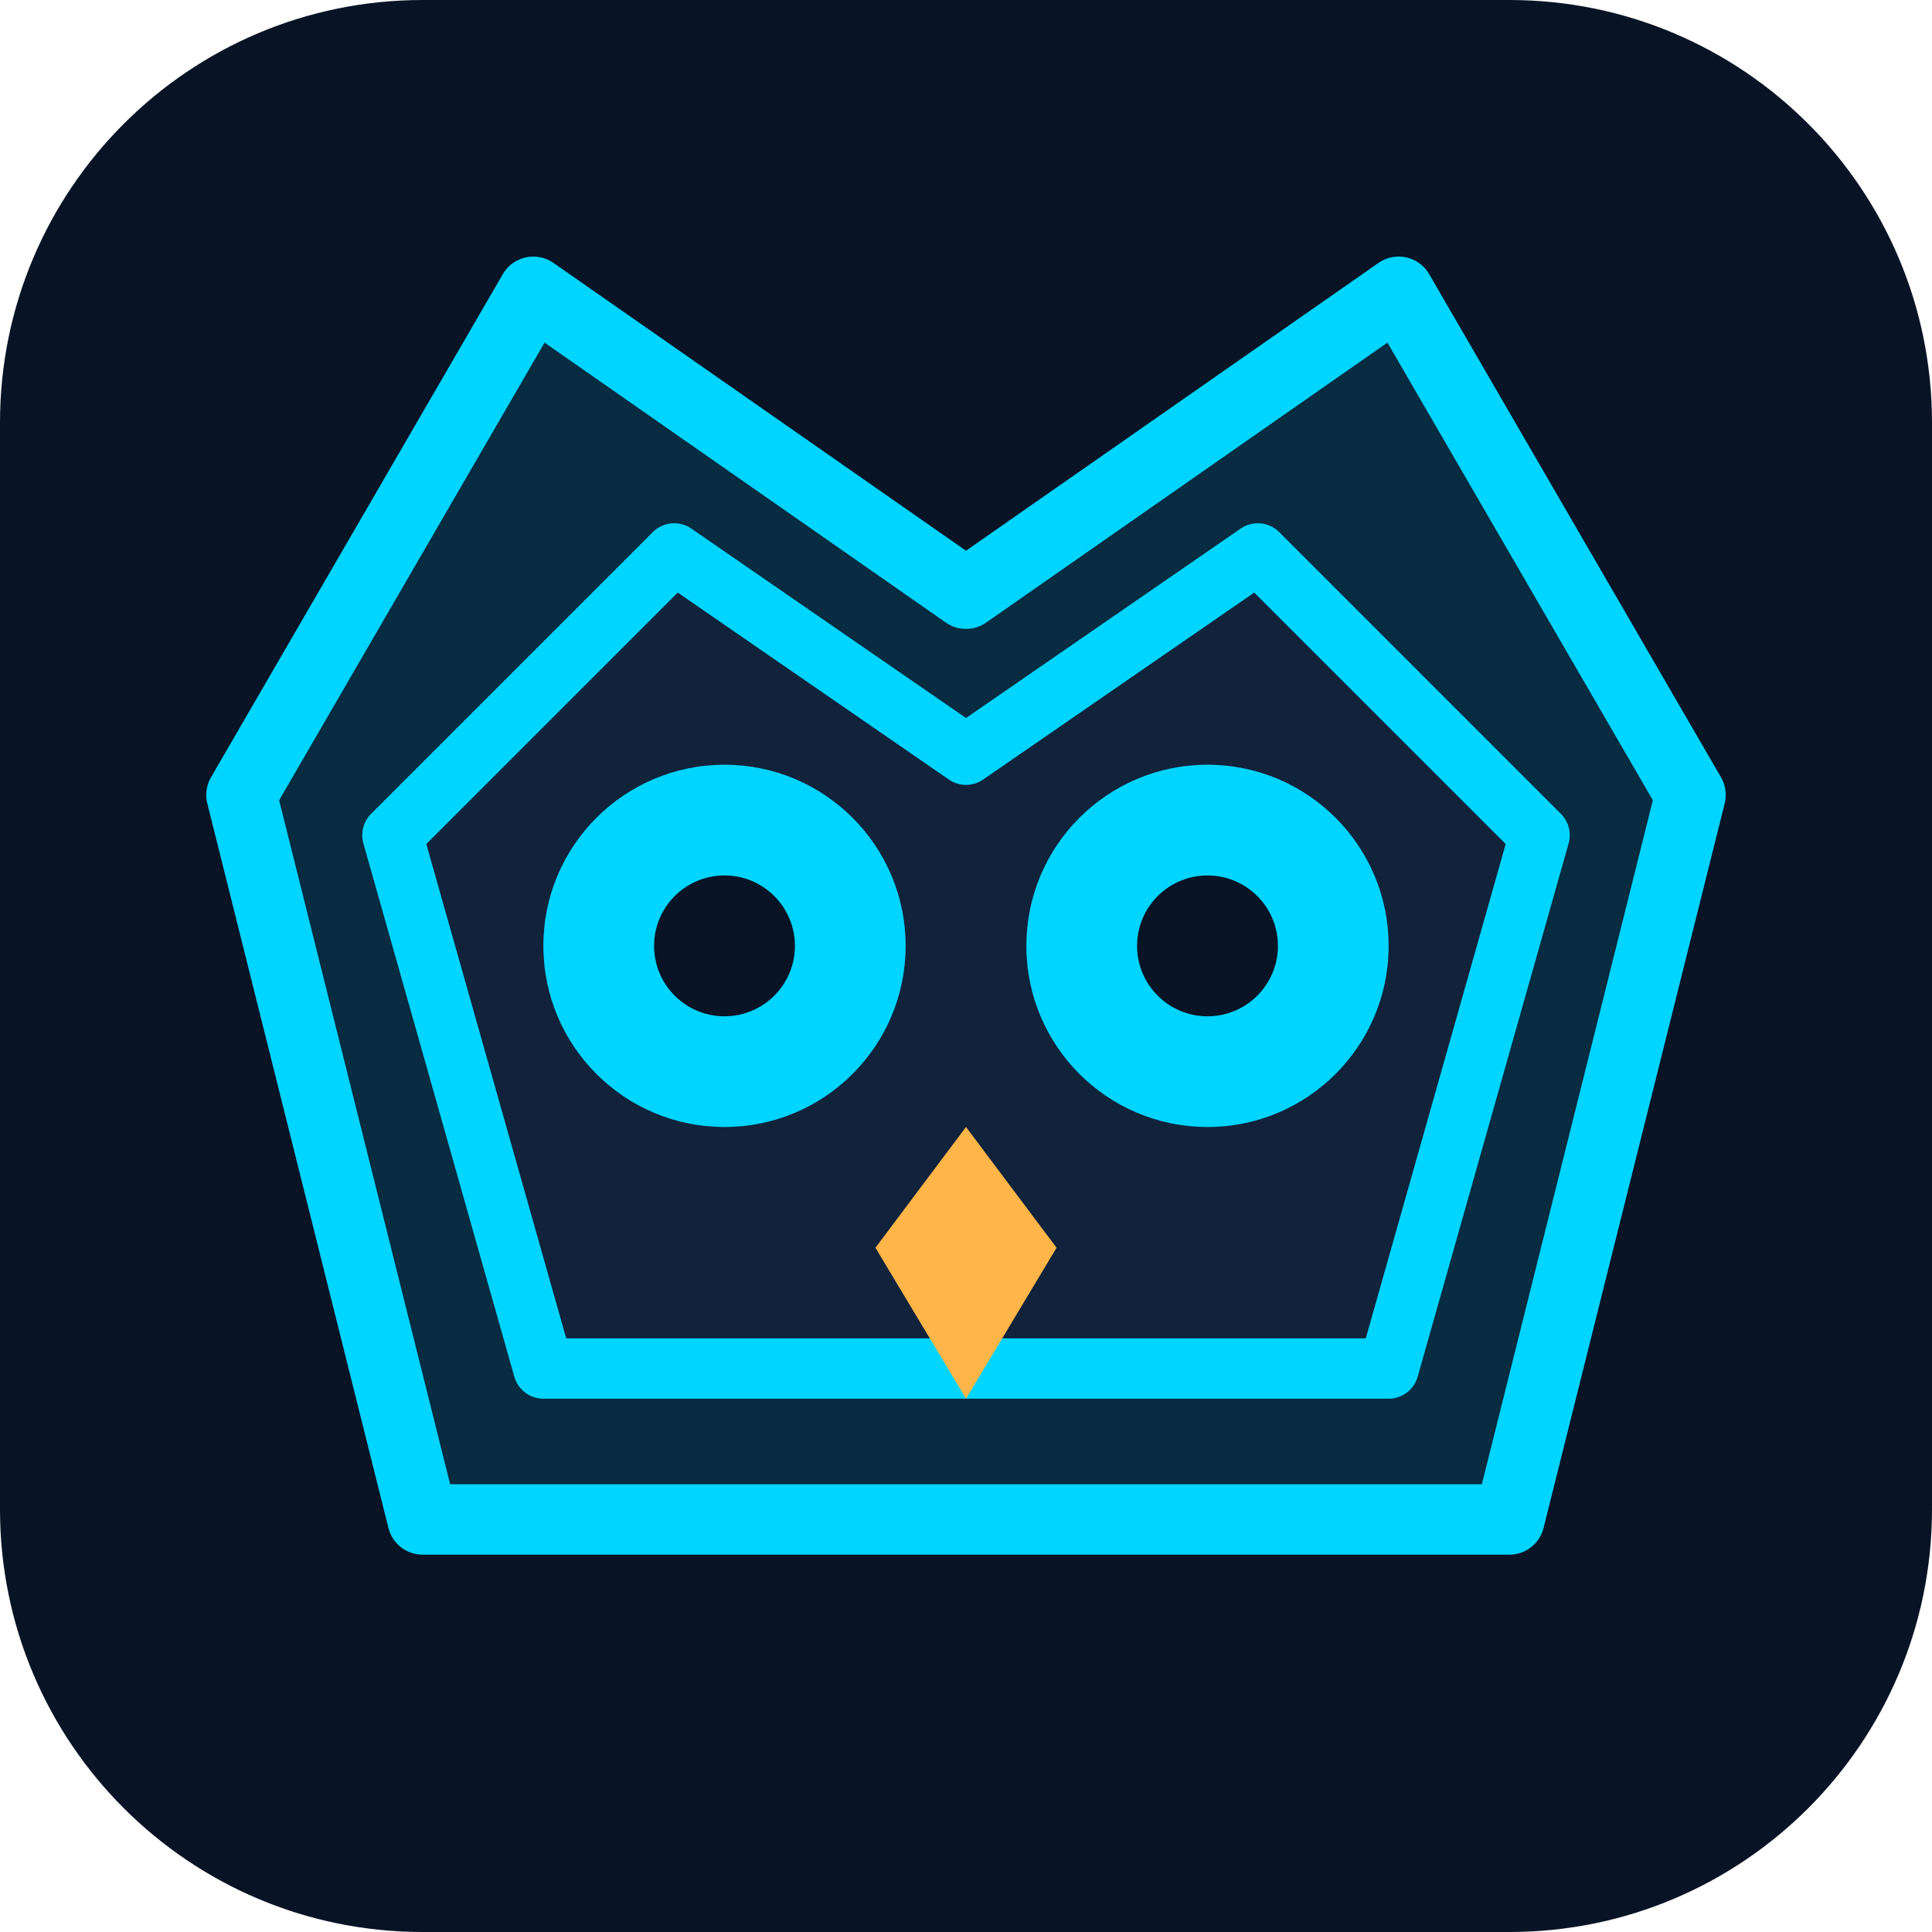
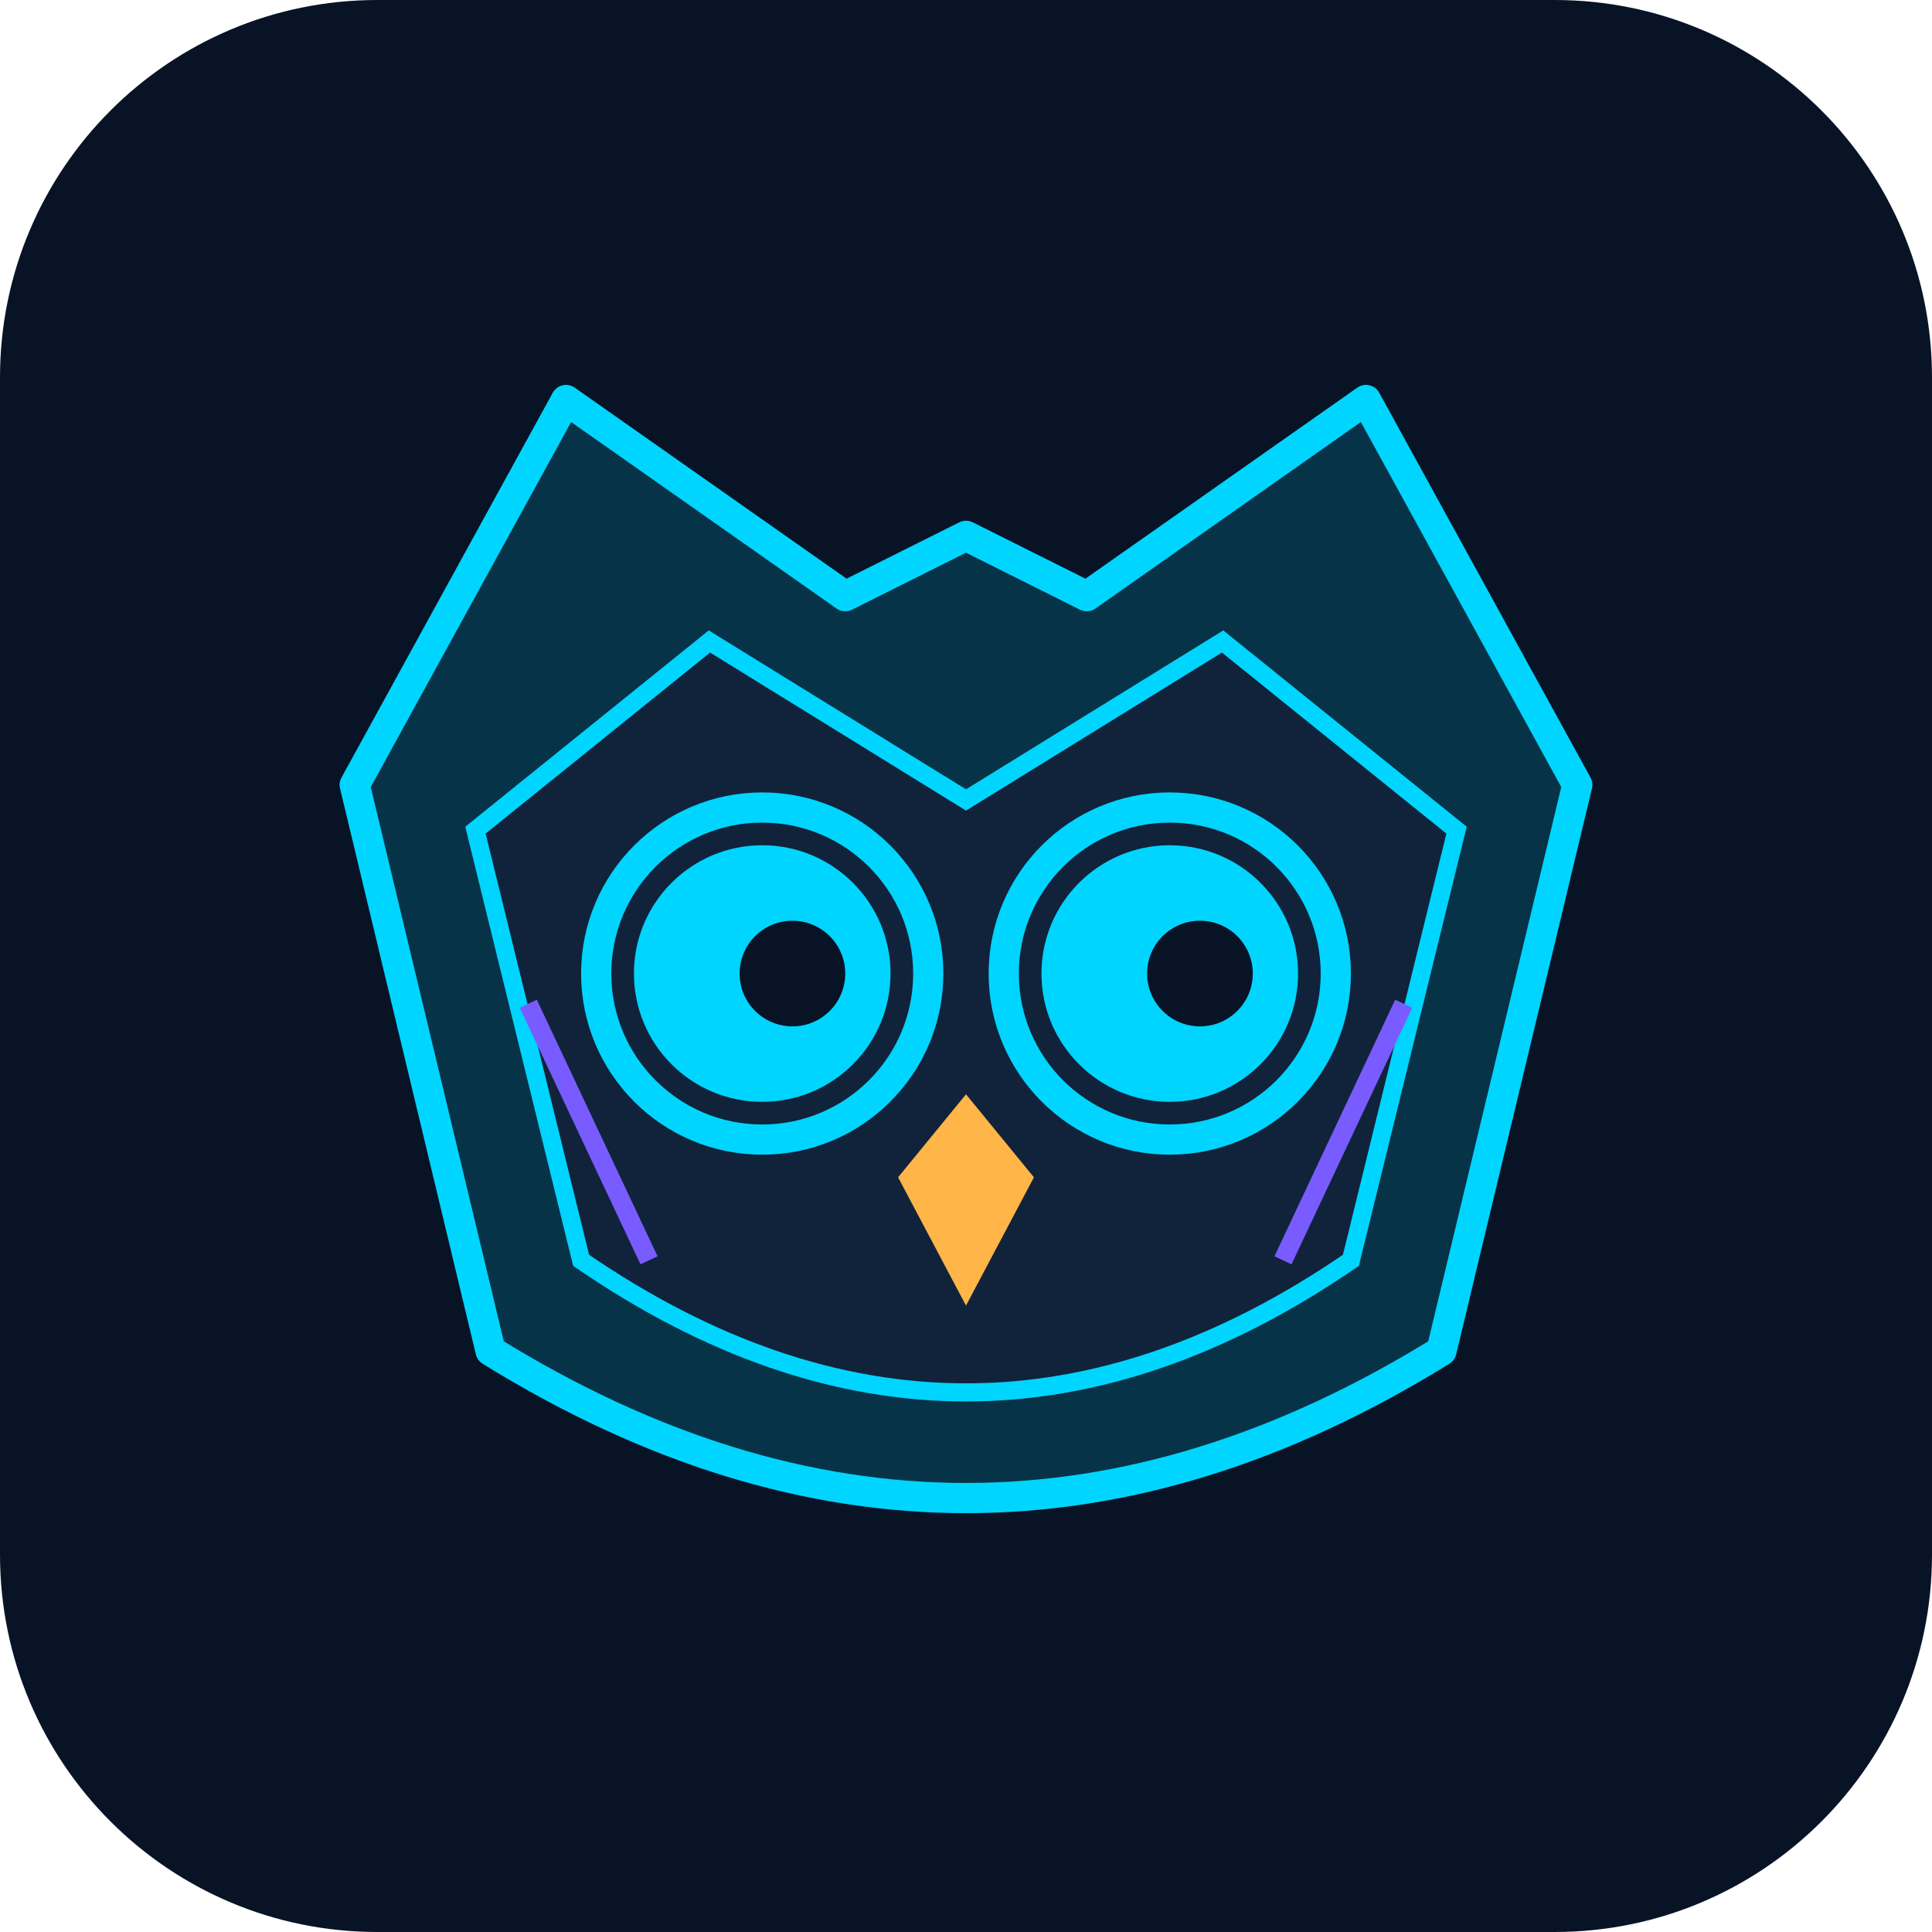
- <svg xmlns="http://www.w3.org/2000/svg" width="192" height="192" viewBox="0 0 192 192">
-   <rect width="192" height="192" rx="42" fill="#081426" />
-   <path d="M24 79 53 29l43 30 43-30 29 50-18 72H42z" fill="#00D5FF" fill-opacity=".12" stroke="#00D5FF" stroke-width="7" stroke-linejoin="round" />
-   <path d="M39 83 67 55l29 20 29-20 28 28-15 53H54z" fill="#10233B" stroke="#00D5FF" stroke-width="6" stroke-linejoin="round" />
-   <circle cx="72" cy="94" r="18" fill="#00D5FF" />
-   <circle cx="120" cy="94" r="18" fill="#00D5FF" />
-   <circle cx="72" cy="94" r="7" fill="#081426" />
-   <circle cx="120" cy="94" r="7" fill="#081426" />
-   <path d="m87 124 9-12 9 12-9 15z" fill="#FFB547" />
+ <svg xmlns="http://www.w3.org/2000/svg" width="192" height="192" viewBox="0 0 512 512">
+   <rect width="512" height="512" rx="100" fill="#081426" />
+   <g transform="translate(56 56) scale(2)">
+     <path d="M19 76 47 25 84 51 100 43 116 51 153 25 181 76 163 151Q100 190 37 151Z" fill="#00D5FF" fill-opacity=".16" stroke="#00D5FF" stroke-width="4" stroke-linejoin="round" />
+     <path d="m35 82 31-25 34 21 34-21 31 25-14 57Q100 174 49 139Z" fill="#10233B" stroke="#00D5FF" stroke-width="2.4" />
+     <g fill="none" stroke="#795CFF" stroke-width="2.5">
+       <path d="m42 105 16 34m100-34-16 34" />
+     </g>
+     <g stroke="#00D5FF" stroke-width="4" fill="none">
+       <circle cx="73" cy="101" r="22" />
+       <circle cx="127" cy="101" r="22" />
+     </g>
+     <g fill="#00D5FF">
+       <circle cx="73" cy="101" r="17" />
+       <circle cx="127" cy="101" r="17" />
+     </g>
+     <g fill="#081426">
+       <circle cx="77" cy="101" r="7" />
+       <circle cx="131" cy="101" r="7" />
+     </g>
+     <path d="m91 128 9-11 9 11-9 17Z" fill="#FFB547" />
+   </g>
</svg>
